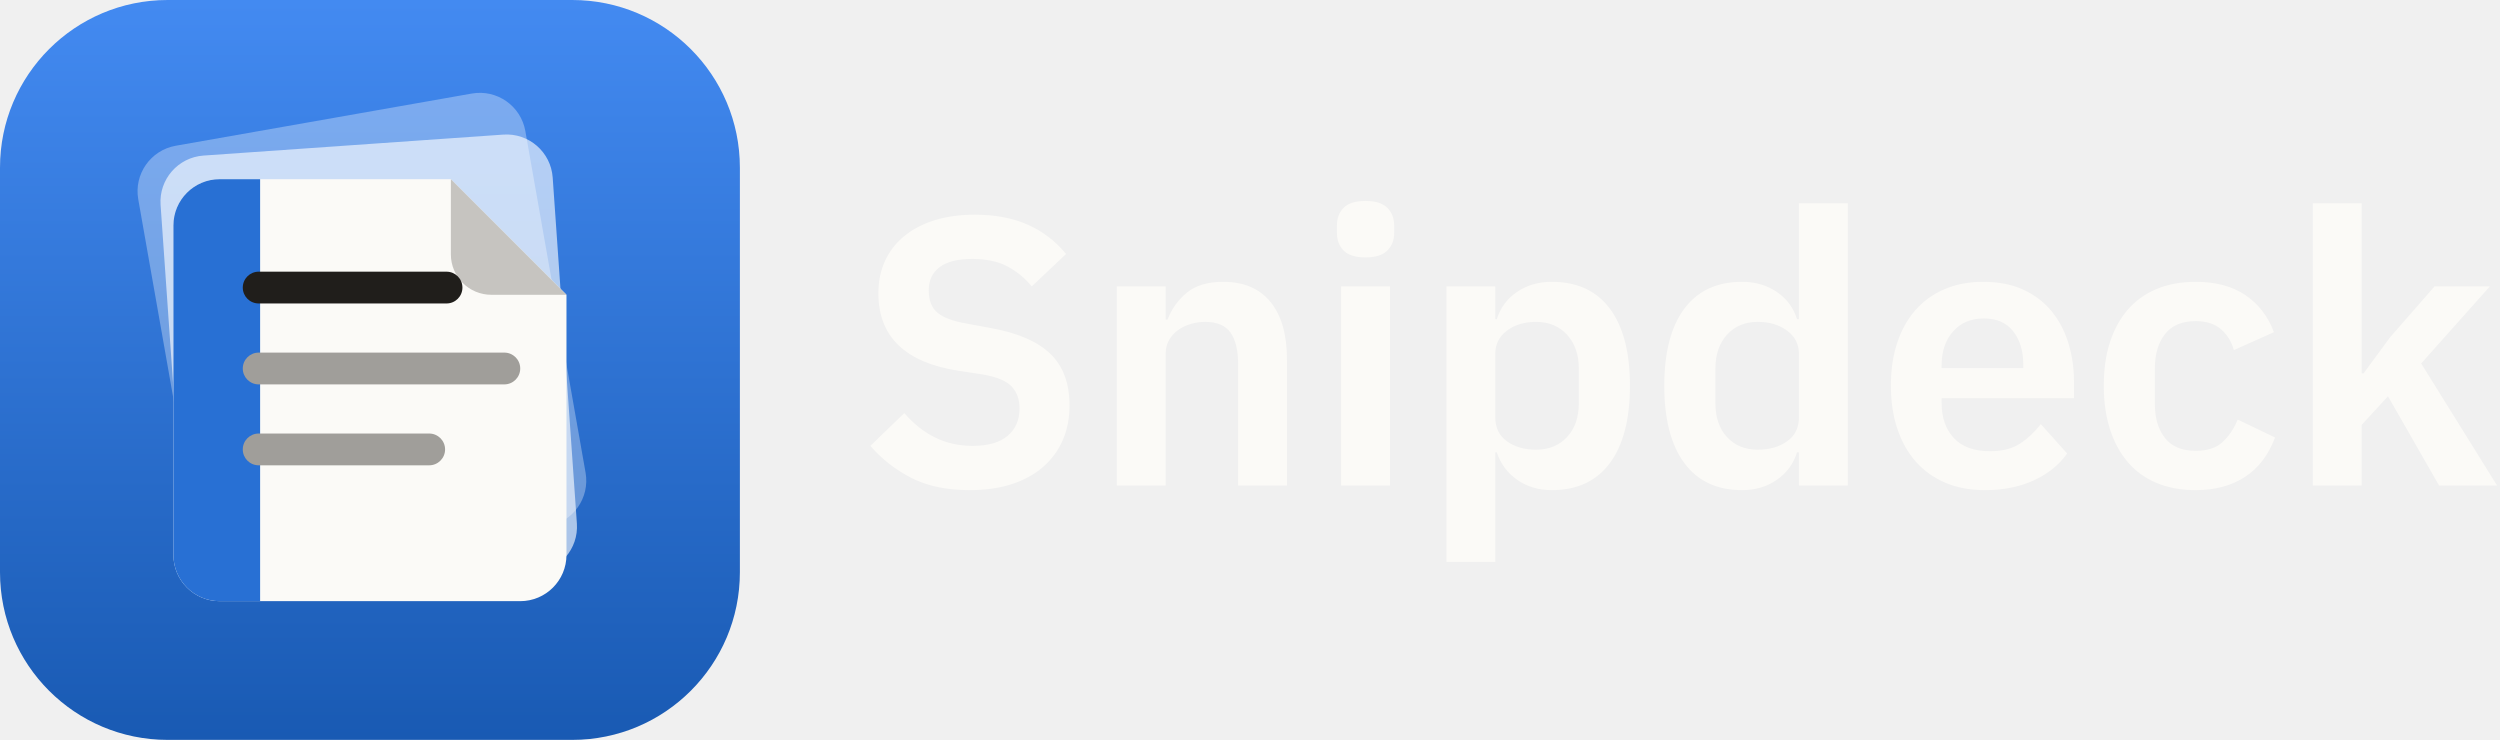
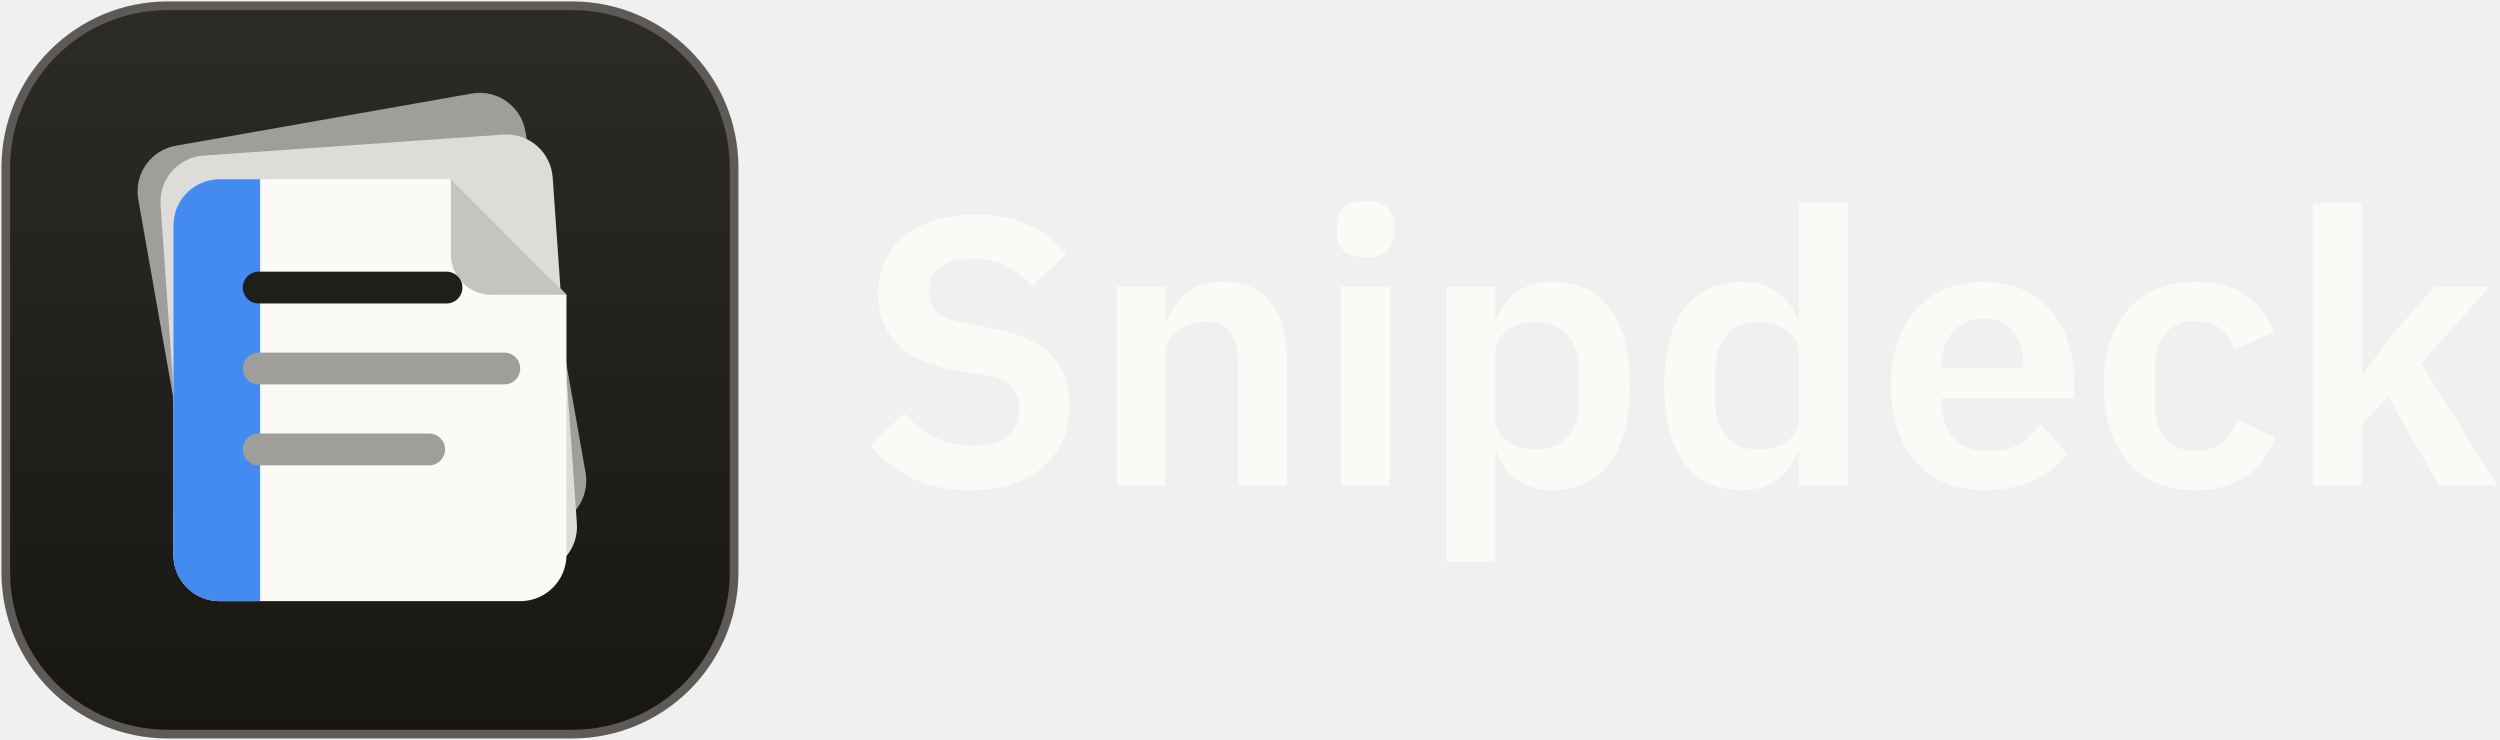
<svg xmlns="http://www.w3.org/2000/svg" viewBox="0 0 865 256" role="img" aria-label="Snipdeck">
  <defs>
    <linearGradient id="bg" x1="0" y1="0" x2="0" y2="1">
-       <stop offset="0" stop-color="#438AF1" />
-       <stop offset="1" stop-color="#195AB3" />
+       <stop offset="0" stop-color="#2D2B28" />
+       <stop offset="1" stop-color="#171613" />
    </linearGradient>
  </defs>
-   <rect width="256" height="256" rx="58" fill="url(#bg)" />
+   <rect x="2" y="2" width="252" height="252" rx="56" fill="url(#bg)" stroke="#5D5A57" stroke-width="3" />
  <g transform="rotate(-10 128 132)">
-     <rect x="60" y="40" width="136" height="152" rx="16" fill="#fff" fill-opacity=".32" />
+     <rect x="60" y="40" width="136" height="152" rx="16" fill="#A09E9A" />
  </g>
  <g transform="rotate(-4 128 132)">
-     <rect x="60" y="50" width="136" height="152" rx="16" fill="#fff" fill-opacity=".62" />
+     <rect x="60" y="50" width="136" height="152" rx="16" fill="#DEDCD8" />
  </g>
  <path d="M76 62h80l40 40v90a16 16 0 0 1-16 16H76a16 16 0 0 1-16-16V78a16 16 0 0 1 16-16z" fill="#FBFAF7" />
  <path d="M156 62v26a14 14 0 0 0 14 14h26z" fill="#C6C4C0" />
-   <path d="M76 62h14v146H76a16 16 0 0 1-16-16V78a16 16 0 0 1 16-16z" fill="#2870D4" />
+   <path d="M76 62h14v146H76a16 16 0 0 1-16-16V78a16 16 0 0 1 16-16z" fill="#438AF1" />
  <rect x="84" y="94" width="76" height="11" rx="5.5" fill="#201E1B" />
  <rect x="84" y="122" width="96" height="11" rx="5.5" fill="#A09E9A" />
  <rect x="84" y="150" width="70" height="11" rx="5.5" fill="#A09E9A" />
  <path transform="translate(296 168)" d="M39.468 1.584Q27.588 1.584 19.338 -2.64Q11.088 -6.864 5.148 -13.728L16.896 -25.08Q21.648 -19.536 27.522 -16.632Q33.396 -13.728 40.524 -13.728Q48.576 -13.728 52.668 -17.226Q56.76 -20.724 56.76 -26.664Q56.76 -31.284 54.12 -34.188Q51.48 -37.092 44.22 -38.412L35.508 -39.732Q7.92 -44.088 7.92 -66.528Q7.92 -72.732 10.23 -77.748Q12.54 -82.764 16.896 -86.328Q21.252 -89.892 27.39 -91.806Q33.528 -93.72 41.316 -93.72Q51.744 -93.72 59.532 -90.288Q67.32 -86.856 72.864 -80.124L60.984 -68.904Q57.552 -73.128 52.668 -75.768Q47.784 -78.408 40.392 -78.408Q32.868 -78.408 29.106 -75.57Q25.344 -72.732 25.344 -67.584Q25.344 -62.304 28.38 -59.796Q31.416 -57.288 38.148 -56.1L46.728 -54.516Q60.72 -52.008 67.386 -45.606Q74.052 -39.204 74.052 -27.72Q74.052 -21.12 71.742 -15.774Q69.432 -10.428 65.01 -6.534Q60.588 -2.64 54.186 -0.528Q47.784 1.584 39.468 1.584Z M90.42 0.0V-68.904H107.316V-57.42H107.976Q110.088 -62.964 114.642 -66.726Q119.196 -70.488 127.248 -70.488Q137.94 -70.488 143.616 -63.492Q149.292 -56.496 149.292 -43.56V0.0H132.396V-41.844Q132.396 -49.236 129.756 -52.932Q127.116 -56.628 121.044 -56.628Q118.404 -56.628 115.962 -55.902Q113.52 -55.176 111.606 -53.79Q109.692 -52.404 108.504 -50.358Q107.316 -48.312 107.316 -45.54V0.0Z M176.484 -78.936Q171.204 -78.936 168.894 -81.312Q166.584 -83.688 166.584 -87.384V-90.024Q166.584 -93.72 168.894 -96.096Q171.204 -98.472 176.484 -98.472Q181.632 -98.472 184.008 -96.096Q186.384 -93.72 186.384 -90.024V-87.384Q186.384 -83.688 184.008 -81.312Q181.632 -78.936 176.484 -78.936ZM168.036 -68.904H184.932V0.0H168.036Z M204.468 -68.904H221.364V-57.552H221.892Q223.74 -63.492 228.888 -66.99Q234.036 -70.488 240.9 -70.488Q254.1 -70.488 261.03 -61.182Q267.96 -51.876 267.96 -34.584Q267.96 -17.16 261.03 -7.788Q254.1 1.584 240.9 1.584Q234.036 1.584 228.954 -1.98Q223.872 -5.544 221.892 -11.484H221.364V26.4H204.468ZM235.488 -12.408Q242.088 -12.408 246.18 -16.764Q250.272 -21.12 250.272 -28.512V-40.392Q250.272 -47.784 246.18 -52.206Q242.088 -56.628 235.488 -56.628Q229.416 -56.628 225.39 -53.592Q221.364 -50.556 221.364 -45.54V-23.628Q221.364 -18.216 225.39 -15.312Q229.416 -12.408 235.488 -12.408Z M326.436 -11.484H325.776Q323.928 -5.544 318.78 -1.98Q313.632 1.584 306.768 1.584Q293.7 1.584 286.77 -7.788Q279.84 -17.16 279.84 -34.584Q279.84 -51.876 286.77 -61.182Q293.7 -70.488 306.768 -70.488Q313.632 -70.488 318.78 -66.99Q323.928 -63.492 325.776 -57.552H326.436V-97.68H343.332V0.0H326.436ZM312.18 -12.408Q318.252 -12.408 322.344 -15.312Q326.436 -18.216 326.436 -23.628V-45.54Q326.436 -50.556 322.344 -53.592Q318.252 -56.628 312.18 -56.628Q305.58 -56.628 301.554 -52.206Q297.528 -47.784 297.528 -40.392V-28.512Q297.528 -21.12 301.554 -16.764Q305.58 -12.408 312.18 -12.408Z M390.72 1.584Q383.064 1.584 377.058 -0.99Q371.052 -3.564 366.894 -8.25Q362.736 -12.936 360.492 -19.602Q358.248 -26.268 358.248 -34.584Q358.248 -42.768 360.426 -49.368Q362.604 -55.968 366.696 -60.654Q370.788 -65.34 376.728 -67.914Q382.668 -70.488 390.192 -70.488Q398.244 -70.488 404.184 -67.716Q410.124 -64.944 413.952 -60.192Q417.78 -55.44 419.694 -49.17Q421.608 -42.9 421.608 -35.772V-30.228H375.804V-28.512Q375.804 -20.988 380.028 -16.434Q384.252 -11.88 392.568 -11.88Q398.904 -11.88 402.93 -14.52Q406.956 -17.16 410.124 -21.252L419.232 -11.088Q415.008 -5.148 407.682 -1.782Q400.356 1.584 390.72 1.584ZM390.456 -57.816Q383.724 -57.816 379.764 -53.328Q375.804 -48.84 375.804 -41.712V-40.656H404.052V-41.844Q404.052 -48.972 400.554 -53.394Q397.056 -57.816 390.456 -57.816Z M463.716 1.584Q456.06 1.584 450.12 -0.924Q444.18 -3.432 440.154 -8.184Q436.128 -12.936 434.016 -19.602Q431.904 -26.268 431.904 -34.584Q431.904 -42.9 434.016 -49.5Q436.128 -56.1 440.154 -60.786Q444.18 -65.472 450.12 -67.98Q456.06 -70.488 463.716 -70.488Q474.144 -70.488 480.942 -65.868Q487.74 -61.248 490.776 -53.064L476.916 -46.86Q475.728 -51.216 472.494 -54.054Q469.26 -56.892 463.716 -56.892Q456.588 -56.892 453.09 -52.404Q449.592 -47.916 449.592 -40.656V-28.116Q449.592 -20.856 453.09 -16.434Q456.588 -12.012 463.716 -12.012Q469.788 -12.012 473.088 -15.114Q476.388 -18.216 478.236 -22.836L491.172 -16.632Q487.74 -7.524 480.744 -2.97Q473.748 1.584 463.716 1.584Z M504.24 -97.68H521.136V-38.808H521.796L530.904 -51.216L546.348 -68.904H565.488L541.728 -42.24L567.996 0.0H547.932L530.244 -30.888L521.136 -20.988V0.0H504.24Z" fill="#FBFAF7" />
</svg>
